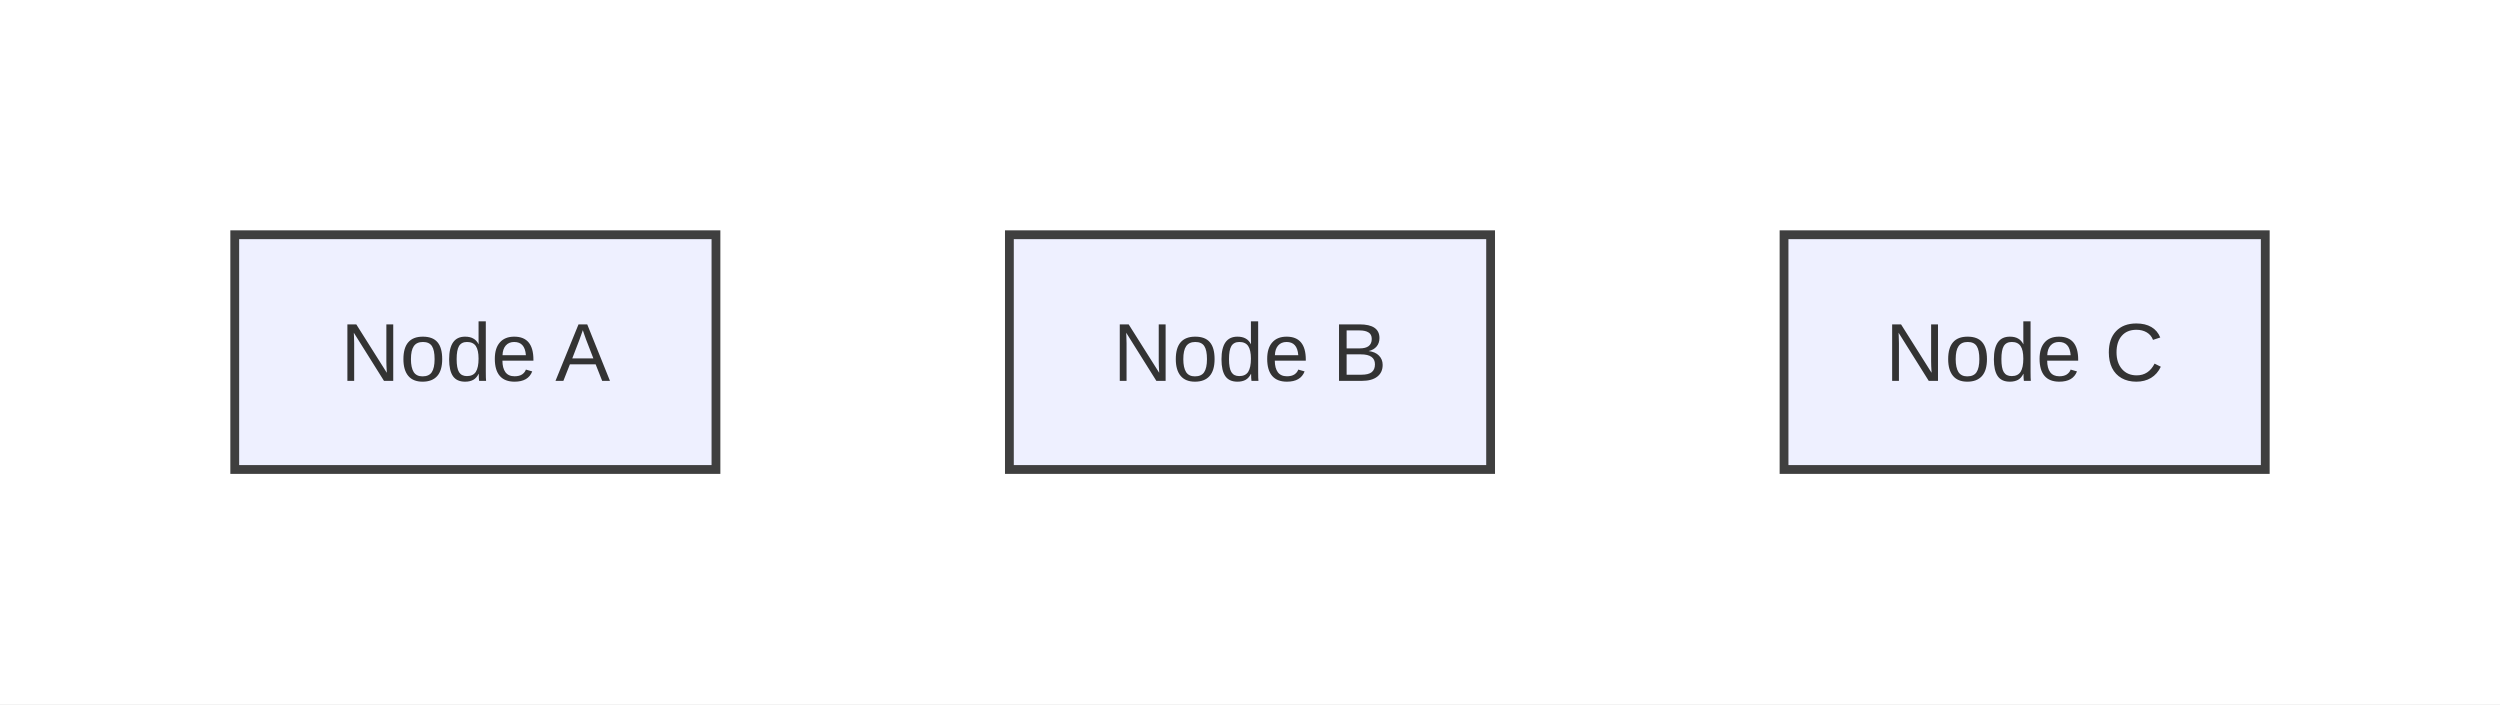
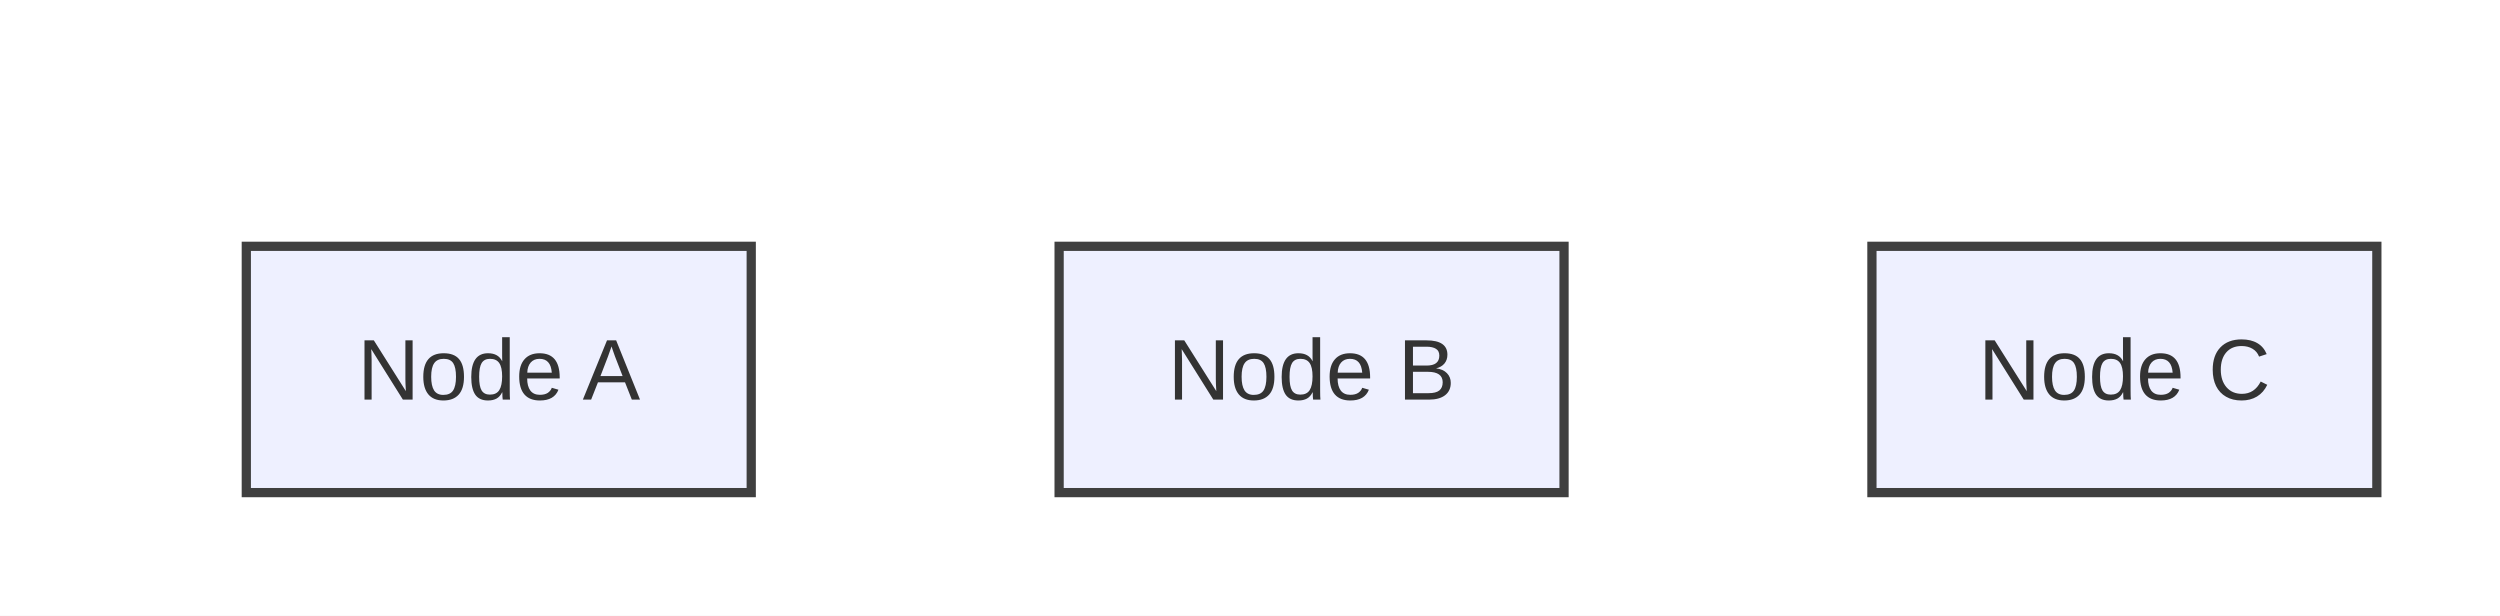
- <svg xmlns="http://www.w3.org/2000/svg" width="426" height="120" viewBox="0 0 426 120">
-   <rect x="0" y="0" width="426" height="120" fill="#ffffff" />
+ <svg xmlns="http://www.w3.org/2000/svg" width="406" height="100" viewBox="0 0 406 100">
+   <rect x="0" y="0" width="406" height="100" fill="#ffffff" />
  <defs>
-     <marker id="arrow" markerWidth="6" markerHeight="6" refX="5" refY="3" orient="auto" markerUnits="strokeWidth">
-       <path d="M0,0 L0,6 L6,3 z" fill="#555555" />
+     <marker id="arrow" viewBox="0 0 8 8" markerWidth="8" markerHeight="8" refX="8" refY="4" orient="auto" markerUnits="userSpaceOnUse">
+       <path d="M0,0 L0,8 L8,4 z" fill="#555555" />
    </marker>
-     <marker id="circle-marker" markerWidth="6" markerHeight="6" refX="3" refY="3" orient="auto" markerUnits="strokeWidth">
+     <marker id="circle-marker" viewBox="0 0 6 6" markerWidth="6" markerHeight="6" refX="3" refY="3" orient="auto" markerUnits="userSpaceOnUse">
      <circle cx="3" cy="3" r="3" fill="#555555" />
    </marker>
-     <marker id="cross-marker" markerWidth="8" markerHeight="8" refX="4" refY="4" orient="auto" markerUnits="strokeWidth">
+     <marker id="cross-marker" viewBox="0 0 8 8" markerWidth="8" markerHeight="8" refX="4" refY="4" orient="auto" markerUnits="userSpaceOnUse">
      <path d="M1,1 L7,7 M7,1 L1,7" stroke="#555555" stroke-width="1.5" />
    </marker>
  </defs>
  <g id="A">
    <rect x="40" y="40" width="82" height="40" rx="0" ry="0" stroke="#3f3f3f" stroke-width="1.5" fill="#eef0ff" />
    <text x="81" y="64.9" text-anchor="middle" font-family="Arial, sans-serif" font-size="14" fill="#333">Node A</text>
  </g>
  <g id="B">
    <rect x="172" y="40" width="82" height="40" rx="0" ry="0" stroke="#3f3f3f" stroke-width="1.5" fill="#eef0ff" />
    <text x="213" y="64.9" text-anchor="middle" font-family="Arial, sans-serif" font-size="14" fill="#333">Node B</text>
  </g>
  <g id="C">
    <rect x="304" y="40" width="82" height="40" rx="0" ry="0" stroke="#3f3f3f" stroke-width="1.5" fill="#eef0ff" />
    <text x="345" y="64.9" text-anchor="middle" font-family="Arial, sans-serif" font-size="14" fill="#333">Node C</text>
  </g>
</svg>
